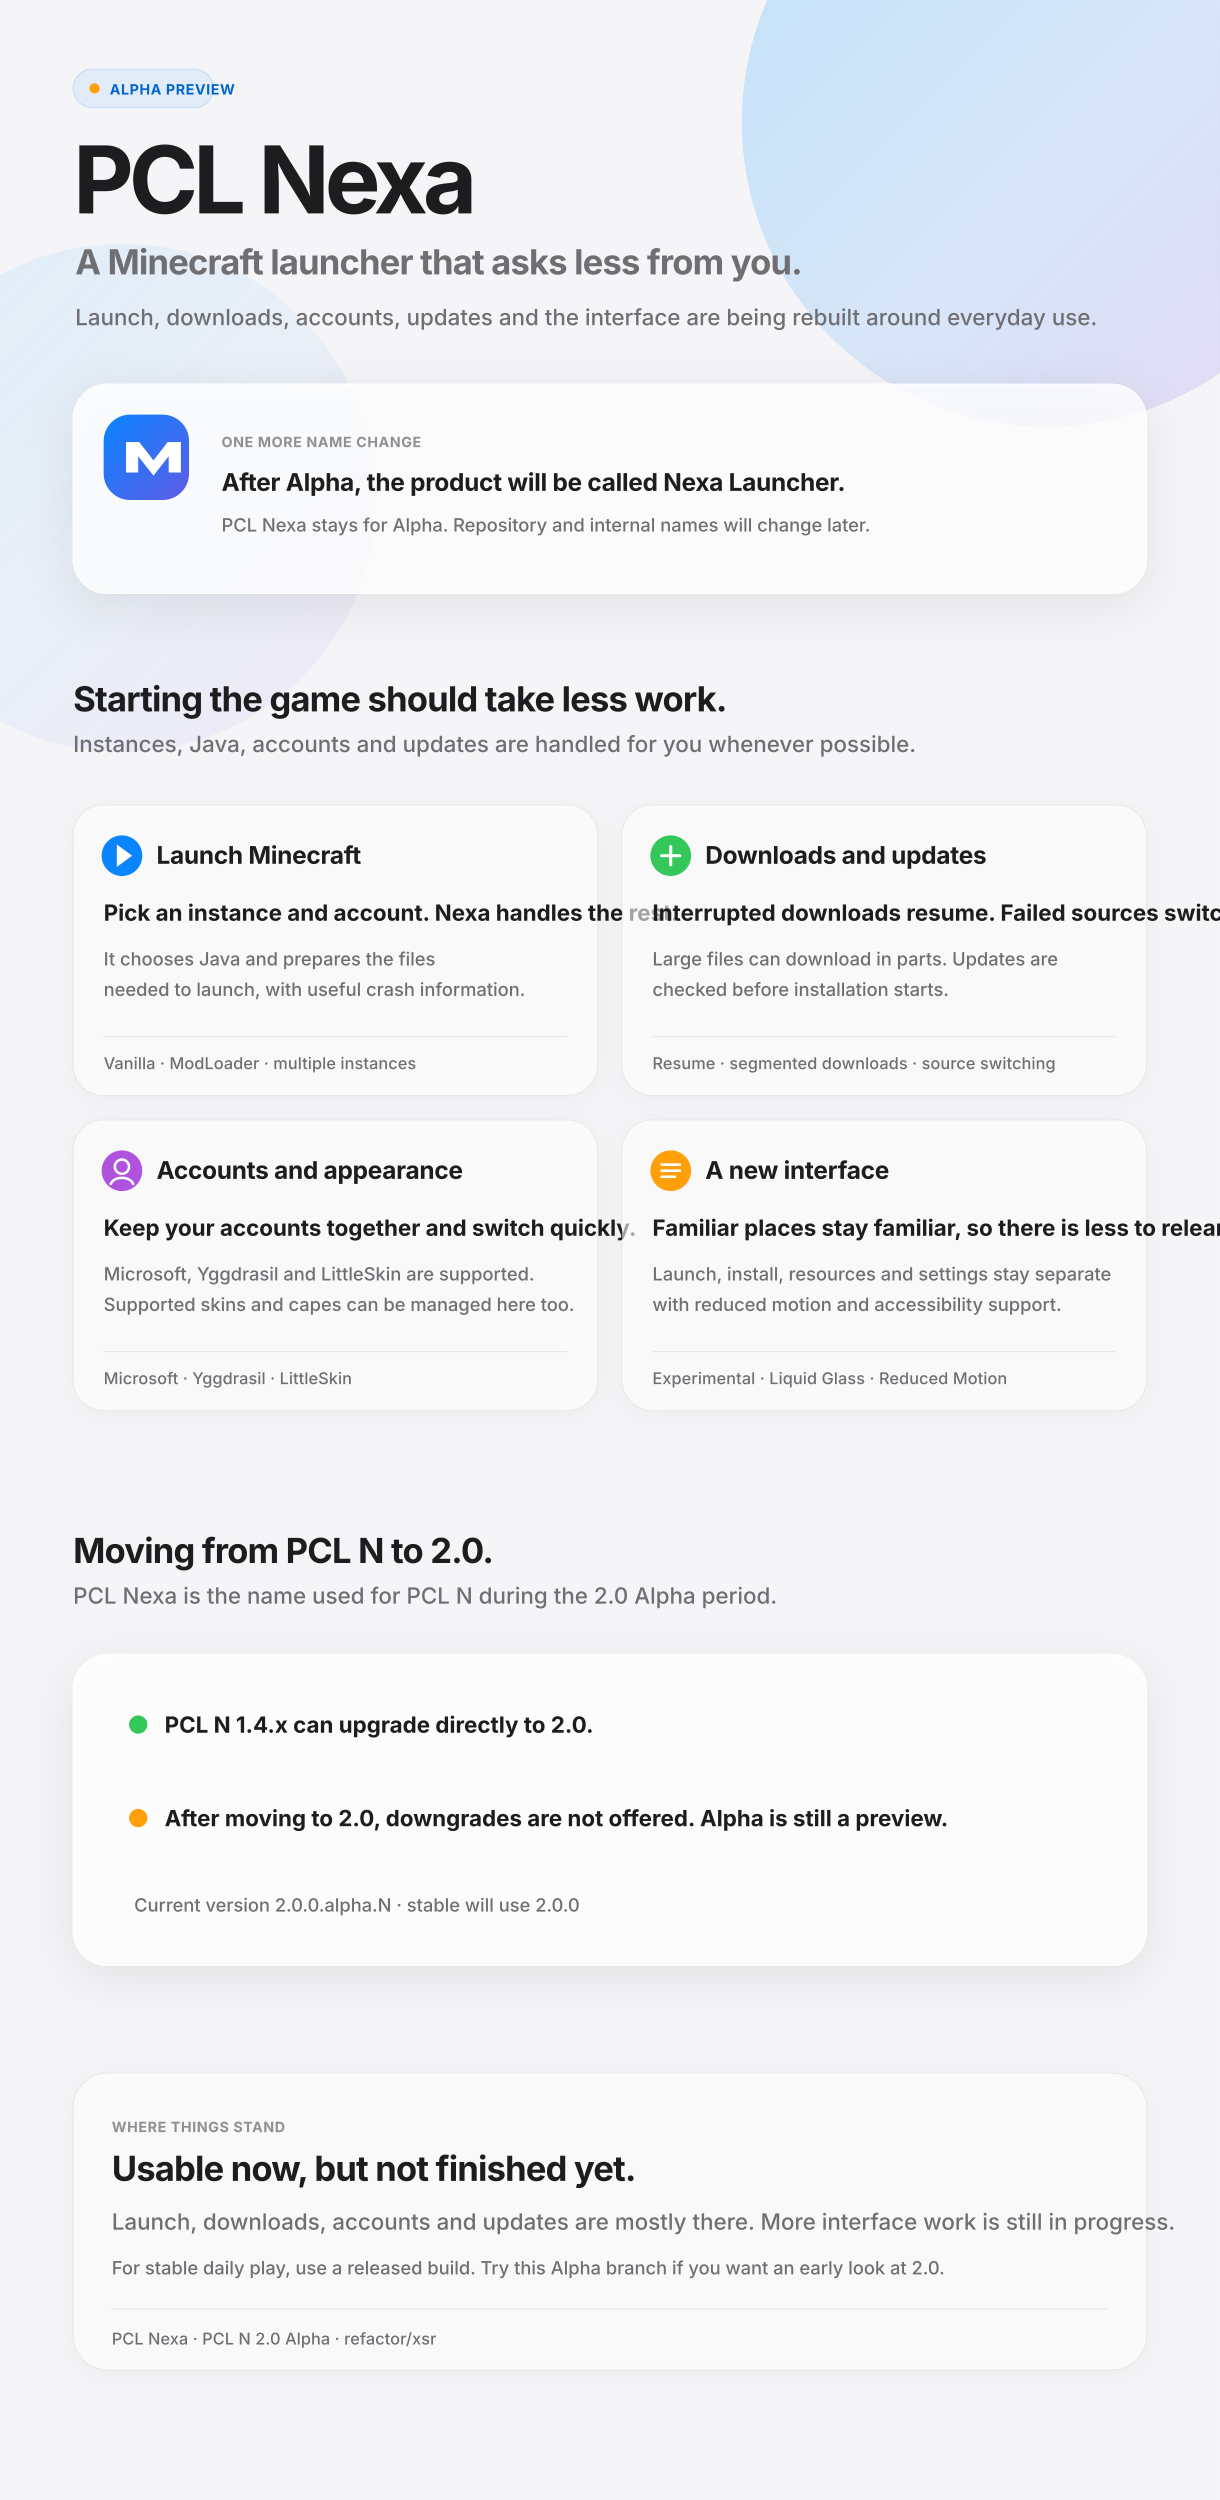
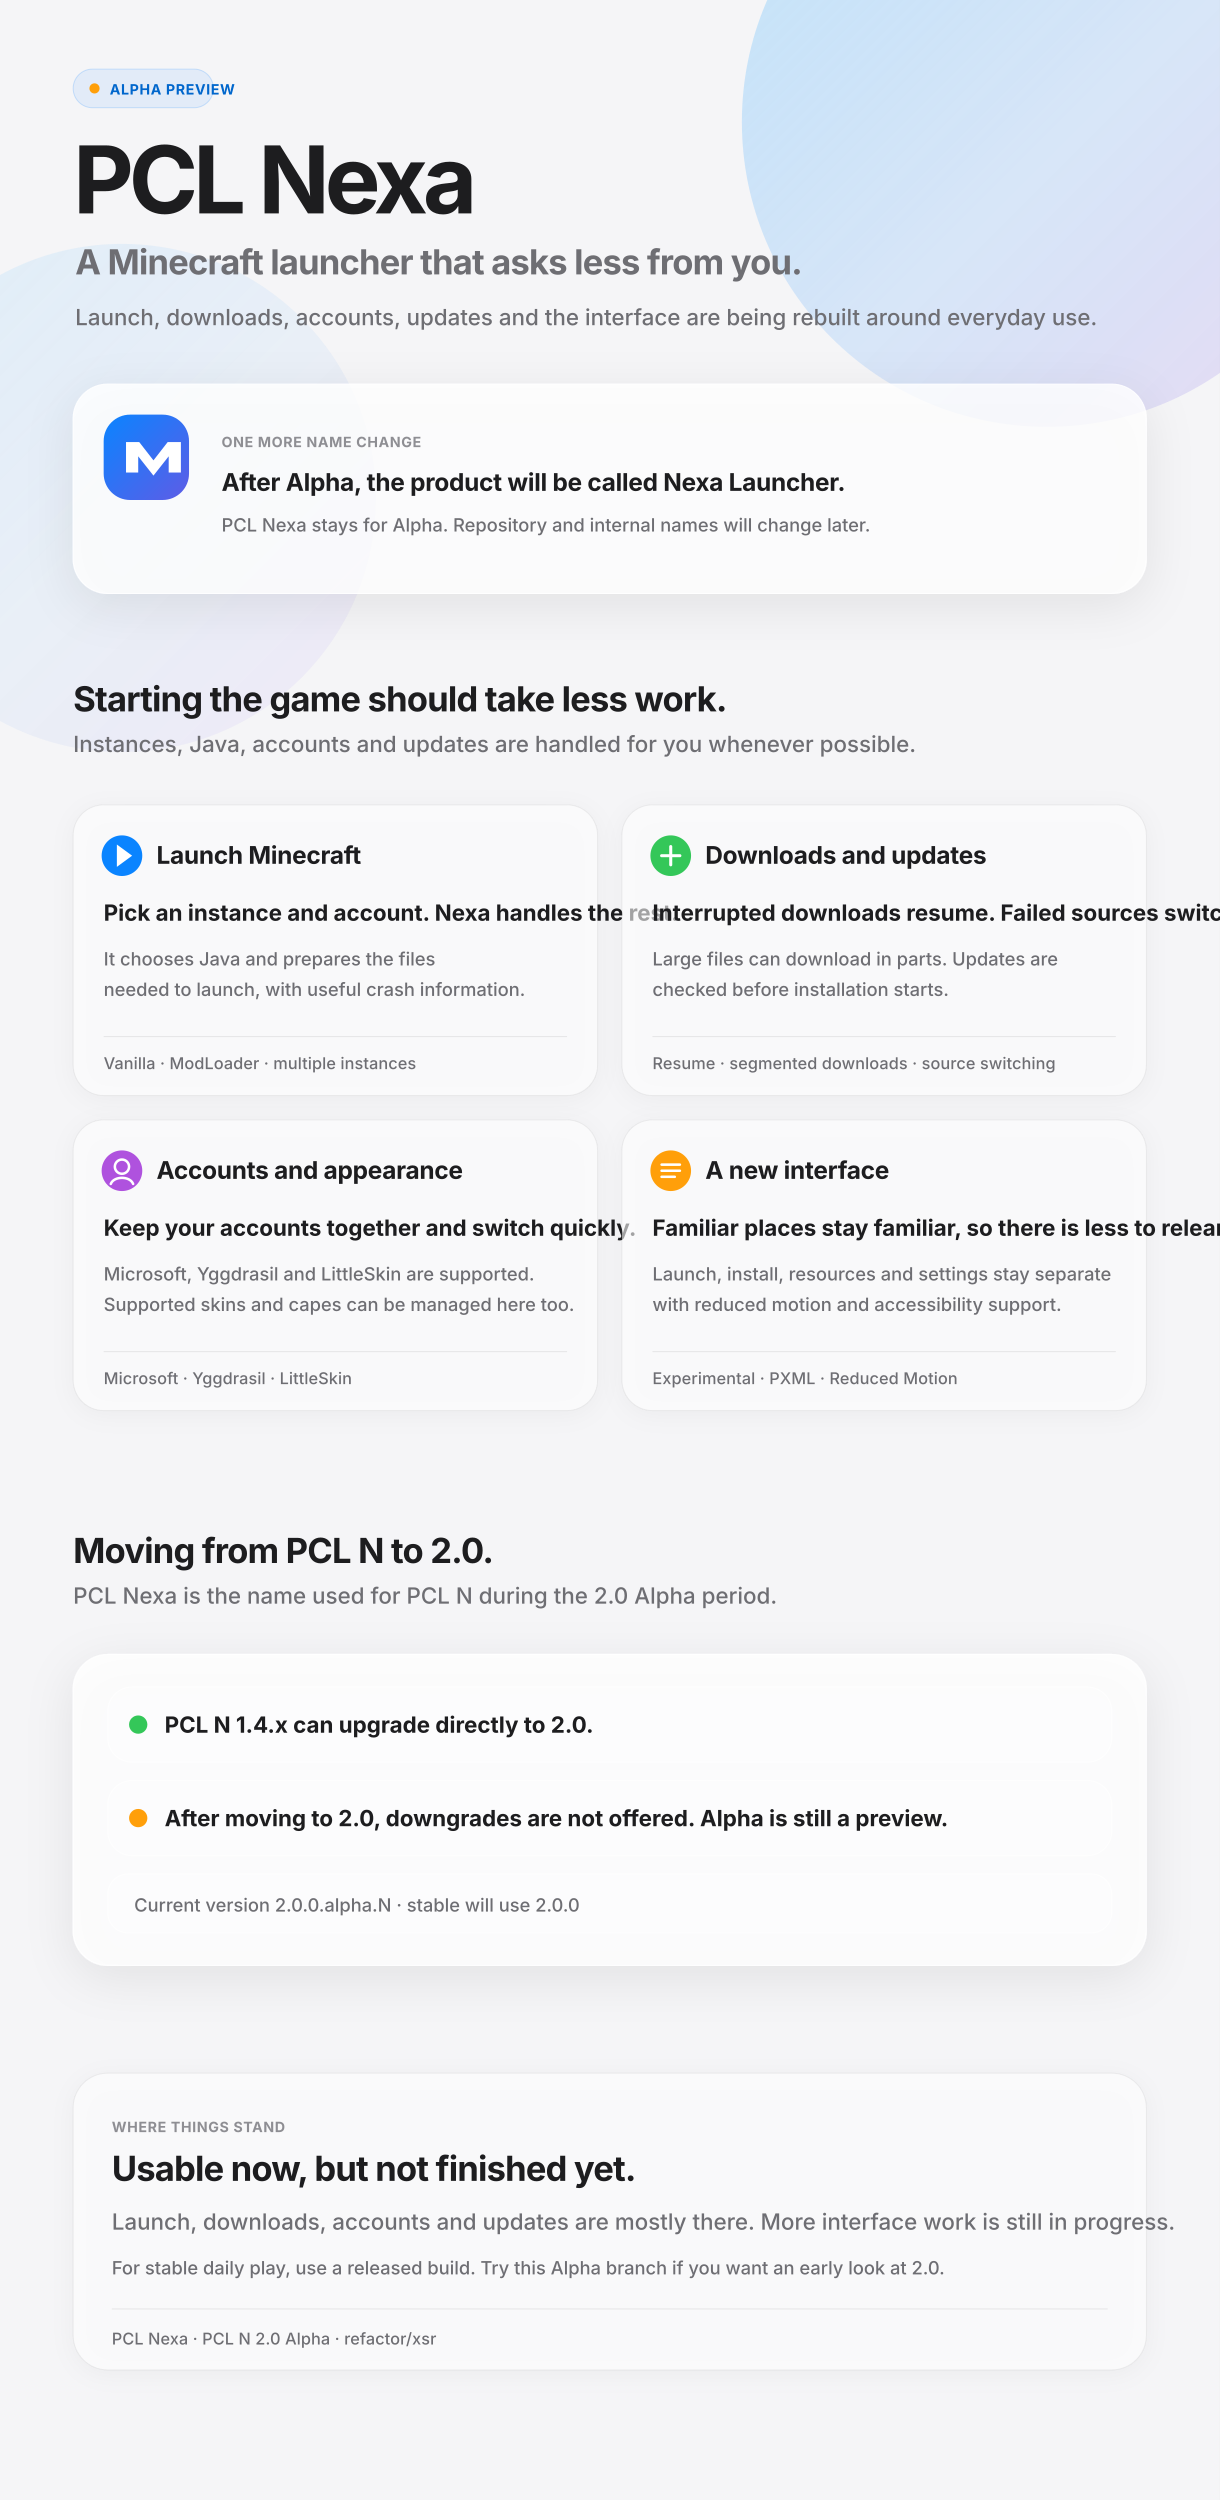
<svg xmlns="http://www.w3.org/2000/svg" width="1200" height="2460" viewBox="0 0 1200 2460" role="img" aria-labelledby="title desc">
  <defs>
    <linearGradient id="heroGlow" x1="0" y1="0" x2="1" y2="1">
      <stop offset="0" stop-color="#5AC8FA" stop-opacity="0.30" />
      <stop offset="0.52" stop-color="#007AFF" stop-opacity="0.12" />
      <stop offset="1" stop-color="#AF52DE" stop-opacity="0.18" />
    </linearGradient>
    <linearGradient id="accentGradient" x1="0" y1="0" x2="1" y2="1">
      <stop offset="0" stop-color="#0A84FF" />
      <stop offset="1" stop-color="#5E5CE6" />
    </linearGradient>
    <filter id="shadow" x="-30%" y="-30%" width="160%" height="160%">
      <feDropShadow dx="0" dy="12" stdDeviation="24" flood-color="#000000" flood-opacity="0.10" />
    </filter>
    <filter id="softShadow" x="-30%" y="-30%" width="160%" height="160%">
      <feDropShadow dx="0" dy="4" stdDeviation="12" flood-color="#000000" flood-opacity="0.07" />
    </filter>
    <style>
      svg { font-family: -apple-system, BlinkMacSystemFont, "SF Pro Display", "SF Pro Text", "Segoe UI", "PingFang SC", "Microsoft JhengHei", "Microsoft YaHei", sans-serif; }
      .bg { fill:#F5F5F7; }
      .surface { fill:#FFFFFF; fill-opacity:.80; stroke:#FFFFFF; stroke-opacity:.92; }
      .surface2 { fill:#FFFFFF; fill-opacity:.58; stroke:#000000; stroke-opacity:.055; }
      .surface3 { fill:#FFFFFF; fill-opacity:.36; stroke:#FFFFFF; stroke-opacity:.75; }
      .text { fill:#1D1D1F; }
      .secondary { fill:#6E6E73; }
      .tertiary { fill:#8E8E93; }
      .rule { stroke:#000000; stroke-opacity:.075; }
      .success { fill:#34C759; }
      .warning { fill:#FF9F0A; }
      .chip { fill:#007AFF; fill-opacity:.08; stroke:#007AFF; stroke-opacity:.18; }
      .chipText { fill:#0066CC; }
      .title { font-size:92px; font-weight:700; letter-spacing:-4.8px; }
      .h2 { font-size:34px; font-weight:700; letter-spacing:-.8px; }
      .h3 { font-size:24px; font-weight:650; letter-spacing:-.25px; }
      .body { font-size:22px; font-weight:450; }
      .bodyStrong { font-size:22px; font-weight:650; }
      .small { font-size:18px; font-weight:500; }
      .caption { font-size:16px; font-weight:550; letter-spacing:.10px; }
      .micro { font-size:14px; font-weight:650; letter-spacing:.6px; }
      @media (prefers-color-scheme: dark) {
        .bg { fill:#000000; }
        .surface { fill:#1C1C1E; fill-opacity:.76; stroke:#FFFFFF; stroke-opacity:.13; }
        .surface2 { fill:#2C2C2E; fill-opacity:.62; stroke:#FFFFFF; stroke-opacity:.08; }
        .surface3 { fill:#2C2C2E; fill-opacity:.36; stroke:#FFFFFF; stroke-opacity:.12; }
        .text { fill:#F5F5F7; }
        .secondary { fill:#AEAEB2; }
        .tertiary { fill:#8E8E93; }
        .rule { stroke:#FFFFFF; stroke-opacity:.10; }
        .chip { fill:#0A84FF; fill-opacity:.14; stroke:#0A84FF; stroke-opacity:.28; }
        .chipText { fill:#64D2FF; }
      }
    </style>
  </defs>
  <rect class="bg" width="1200" height="2460" />
  <circle cx="1030" cy="120" r="300" fill="url(#heroGlow)" />
  <circle cx="120" cy="490" r="250" fill="url(#heroGlow)" opacity=".42" />
  <g transform="translate(72 68)">
    <g>
      <rect width="138" height="38" rx="19" class="chip" />
      <circle cx="21" cy="19" r="5" class="warning" />
      <switch>
        <text systemLanguage="zh-TW,zh-HK,zh-MO,zh-Hant" x="36" y="25" class="micro chipText">ALPHA 預覽</text>
        <text systemLanguage="zh-CN,zh-SG,zh-Hans,zh" x="36" y="25" class="micro chipText">ALPHA 预览</text>
        <text x="36" y="25" class="micro chipText">ALPHA PREVIEW</text>
      </switch>
    </g>
    <text x="0" y="142" class="title text">PCL Nexa</text>
    <switch>
      <text systemLanguage="zh-TW,zh-HK,zh-MO,zh-Hant" x="2" y="202" class="h2 secondary">一個更省心的 Minecraft 啟動器。</text>
      <text systemLanguage="zh-CN,zh-SG,zh-Hans,zh" x="2" y="202" class="h2 secondary">一个更省心的 Minecraft 启动器。</text>
      <text x="2" y="202" class="h2 secondary">A Minecraft launcher that asks less from you.</text>
    </switch>
    <switch>
      <text systemLanguage="zh-TW,zh-HK,zh-MO,zh-Hant" x="2" y="252" class="body secondary">我們正在重做啟動、下載、帳號、更新和介面。能自動處理的事，就交給啟動器。</text>
      <text systemLanguage="zh-CN,zh-SG,zh-Hans,zh" x="2" y="252" class="body secondary">我们正在重做启动、下载、账号、更新和界面。能自动处理的事，就交给启动器。</text>
      <text x="2" y="252" class="body secondary">Launch, downloads, accounts, updates and the interface are being rebuilt around everyday use.</text>
    </switch>
    <g transform="translate(0 310)">
      <rect width="1056" height="206" rx="34" class="surface" filter="url(#shadow)" />
      <g transform="translate(30 30)">
        <rect width="84" height="84" rx="26" fill="url(#accentGradient)" />
        <path d="M22 57V27h13l14 18 14-18h13v30H64V41L49 60 34 41v16z" fill="white" />
      </g>
      <switch>
        <text systemLanguage="zh-TW,zh-HK,zh-MO,zh-Hant" x="146" y="62" class="micro tertiary">名稱還會再變一次</text>
        <text systemLanguage="zh-CN,zh-SG,zh-Hans,zh" x="146" y="62" class="micro tertiary">名字还会再变一次</text>
        <text x="146" y="62" class="micro tertiary">ONE MORE NAME CHANGE</text>
      </switch>
      <switch>
        <text systemLanguage="zh-TW,zh-HK,zh-MO,zh-Hant" x="146" y="105" class="h3 text">Alpha 結束後，產品會正式改名為 Nexa Launcher。</text>
        <text systemLanguage="zh-CN,zh-SG,zh-Hans,zh" x="146" y="105" class="h3 text">Alpha 结束后，产品会正式改名为 Nexa Launcher。</text>
        <text x="146" y="105" class="h3 text">After Alpha, the product will be called Nexa Launcher.</text>
      </switch>
      <switch>
        <text systemLanguage="zh-TW,zh-HK,zh-MO,zh-Hant" x="146" y="145" class="small secondary">Alpha 期間繼續使用 PCL Nexa。倉庫和內部名稱會在後面慢慢調整。</text>
        <text systemLanguage="zh-CN,zh-SG,zh-Hans,zh" x="146" y="145" class="small secondary">Alpha 期间继续使用 PCL Nexa。仓库和内部名称会在后面慢慢调整。</text>
        <text x="146" y="145" class="small secondary">PCL Nexa stays for Alpha. Repository and internal names will change later.</text>
      </switch>
    </g>
  </g>
  <g transform="translate(72 700)">
    <switch>
      <text systemLanguage="zh-TW,zh-HK,zh-MO,zh-Hant" x="0" y="0" class="h2 text">日常啟動遊戲，應該少操點心。</text>
      <text systemLanguage="zh-CN,zh-SG,zh-Hans,zh" x="0" y="0" class="h2 text">日常启动游戏，应该少操点心。</text>
      <text x="0" y="0" class="h2 text">Starting the game should take less work.</text>
    </switch>
    <switch>
      <text systemLanguage="zh-TW,zh-HK,zh-MO,zh-Hant" x="0" y="40" class="body secondary">實例、Java、帳號和更新，能自動處理的就交給啟動器。</text>
      <text systemLanguage="zh-CN,zh-SG,zh-Hans,zh" x="0" y="40" class="body secondary">实例、Java、账号和更新，能自动处理的就交给启动器。</text>
      <text x="0" y="40" class="body secondary">Instances, Java, accounts and updates are handled for you whenever possible.</text>
    </switch>
    <g transform="translate(0 92)">
      <rect width="516" height="286" rx="30" class="surface2" filter="url(#softShadow)" />
      <circle cx="48" cy="50" r="20" fill="#0A84FF" />
      <path d="M43 39l15 11-15 11z" fill="white" />
      <switch>
        <text systemLanguage="zh-TW,zh-HK,zh-MO,zh-Hant" x="82" y="58" class="h3 text">啟動 Minecraft</text>
        <text systemLanguage="zh-CN,zh-SG,zh-Hans,zh" x="82" y="58" class="h3 text">启动 Minecraft</text>
        <text x="82" y="58" class="h3 text">Launch Minecraft</text>
      </switch>
      <switch>
        <text systemLanguage="zh-TW,zh-HK,zh-MO,zh-Hant" x="30" y="114" class="bodyStrong text">選好實例和帳號，剩下的交給啟動器。</text>
        <text systemLanguage="zh-CN,zh-SG,zh-Hans,zh" x="30" y="114" class="bodyStrong text">选好实例和账号，剩下的交给启动器。</text>
        <text x="30" y="114" class="bodyStrong text">Pick an instance and account. Nexa handles the rest.</text>
      </switch>
      <switch>
        <text systemLanguage="zh-TW,zh-HK,zh-MO,zh-Hant" x="30" y="158" class="small secondary">它會找出需要的 Java，準備資源和依賴，</text>
        <text systemLanguage="zh-CN,zh-SG,zh-Hans,zh" x="30" y="158" class="small secondary">它会找出需要的 Java，准备资源和依赖，</text>
        <text x="30" y="158" class="small secondary">It chooses Java and prepares the files</text>
      </switch>
      <switch>
        <text systemLanguage="zh-TW,zh-HK,zh-MO,zh-Hant" x="30" y="188" class="small secondary">遊戲崩潰時也會留下資訊方便排查。</text>
        <text systemLanguage="zh-CN,zh-SG,zh-Hans,zh" x="30" y="188" class="small secondary">游戏崩溃时也会留下信息方便排查。</text>
        <text x="30" y="188" class="small secondary">needed to launch, with useful crash information.</text>
      </switch>
      <line x1="30" y1="228" x2="486" y2="228" class="rule" />
      <switch>
        <text systemLanguage="zh-TW,zh-HK,zh-MO,zh-Hant" x="30" y="260" class="caption secondary">原版 · ModLoader · 多實例</text>
        <text systemLanguage="zh-CN,zh-SG,zh-Hans,zh" x="30" y="260" class="caption secondary">原版 · ModLoader · 多实例</text>
        <text x="30" y="260" class="caption secondary">Vanilla · ModLoader · multiple instances</text>
      </switch>
    </g>
    <g transform="translate(540 92)">
      <rect width="516" height="286" rx="30" class="surface2" filter="url(#softShadow)" />
      <circle cx="48" cy="50" r="20" fill="#34C759" />
      <path d="M39 50h18M48 41v18" stroke="white" stroke-width="3" stroke-linecap="round" />
      <switch>
        <text systemLanguage="zh-TW,zh-HK,zh-MO,zh-Hant" x="82" y="58" class="h3 text">下載和更新</text>
        <text systemLanguage="zh-CN,zh-SG,zh-Hans,zh" x="82" y="58" class="h3 text">下载和更新</text>
        <text x="82" y="58" class="h3 text">Downloads and updates</text>
      </switch>
      <switch>
        <text systemLanguage="zh-TW,zh-HK,zh-MO,zh-Hant" x="30" y="114" class="bodyStrong text">下載中斷了能繼續，來源掛了會自動換。</text>
        <text systemLanguage="zh-CN,zh-SG,zh-Hans,zh" x="30" y="114" class="bodyStrong text">下载中断了能继续，来源挂了会自动换。</text>
        <text x="30" y="114" class="bodyStrong text">Interrupted downloads resume. Failed sources switch.</text>
      </switch>
      <switch>
        <text systemLanguage="zh-TW,zh-HK,zh-MO,zh-Hant" x="30" y="158" class="small secondary">大檔案可以分段下載。更新下載完後，</text>
        <text systemLanguage="zh-CN,zh-SG,zh-Hans,zh" x="30" y="158" class="small secondary">大文件可以分段下载。更新下载完后，</text>
        <text x="30" y="158" class="small secondary">Large files can download in parts. Updates are</text>
      </switch>
      <switch>
        <text systemLanguage="zh-TW,zh-HK,zh-MO,zh-Hant" x="30" y="188" class="small secondary">啟動器會先檢查檔案，再開始安裝。</text>
        <text systemLanguage="zh-CN,zh-SG,zh-Hans,zh" x="30" y="188" class="small secondary">启动器会先检查文件，再开始安装。</text>
        <text x="30" y="188" class="small secondary">checked before installation starts.</text>
      </switch>
      <line x1="30" y1="228" x2="486" y2="228" class="rule" />
      <switch>
        <text systemLanguage="zh-TW,zh-HK,zh-MO,zh-Hant" x="30" y="260" class="caption secondary">續傳 · 分段下載 · 自動換源</text>
        <text systemLanguage="zh-CN,zh-SG,zh-Hans,zh" x="30" y="260" class="caption secondary">续传 · 分段下载 · 自动换源</text>
        <text x="30" y="260" class="caption secondary">Resume · segmented downloads · source switching</text>
      </switch>
    </g>
    <g transform="translate(0 402)">
      <rect width="516" height="286" rx="30" class="surface2" filter="url(#softShadow)" />
      <circle cx="48" cy="50" r="20" fill="#AF52DE" />
      <circle cx="48" cy="46" r="7" fill="none" stroke="white" stroke-width="2.5" />
      <path d="M37 63c3-8 19-8 22 0" fill="none" stroke="white" stroke-width="2.5" stroke-linecap="round" />
      <switch>
        <text systemLanguage="zh-TW,zh-HK,zh-MO,zh-Hant" x="82" y="58" class="h3 text">帳號和外觀</text>
        <text systemLanguage="zh-CN,zh-SG,zh-Hans,zh" x="82" y="58" class="h3 text">账号和外观</text>
        <text x="82" y="58" class="h3 text">Accounts and appearance</text>
      </switch>
      <switch>
        <text systemLanguage="zh-TW,zh-HK,zh-MO,zh-Hant" x="30" y="114" class="bodyStrong text">常用帳號放在一起，切換時不用來回找。</text>
        <text systemLanguage="zh-CN,zh-SG,zh-Hans,zh" x="30" y="114" class="bodyStrong text">常用账号放在一起，切换时不用来回找。</text>
        <text x="30" y="114" class="bodyStrong text">Keep your accounts together and switch quickly.</text>
      </switch>
      <switch>
        <text systemLanguage="zh-TW,zh-HK,zh-MO,zh-Hant" x="30" y="158" class="small secondary">支援 Microsoft、Yggdrasil 和 LittleSkin。</text>
        <text systemLanguage="zh-CN,zh-SG,zh-Hans,zh" x="30" y="158" class="small secondary">支持 Microsoft、Yggdrasil 和 LittleSkin。</text>
        <text x="30" y="158" class="small secondary">Microsoft, Yggdrasil and LittleSkin are supported.</text>
      </switch>
      <switch>
        <text systemLanguage="zh-TW,zh-HK,zh-MO,zh-Hant" x="30" y="188" class="small secondary">支援的皮膚和披風也能在啟動器裡處理。</text>
        <text systemLanguage="zh-CN,zh-SG,zh-Hans,zh" x="30" y="188" class="small secondary">支持的皮肤和披风也能在启动器里处理。</text>
        <text x="30" y="188" class="small secondary">Supported skins and capes can be managed here too.</text>
      </switch>
      <line x1="30" y1="228" x2="486" y2="228" class="rule" />
      <switch>
        <text systemLanguage="zh-TW,zh-HK,zh-MO,zh-Hant" x="30" y="260" class="caption secondary">Microsoft · Yggdrasil · LittleSkin</text>
        <text systemLanguage="zh-CN,zh-SG,zh-Hans,zh" x="30" y="260" class="caption secondary">Microsoft · Yggdrasil · LittleSkin</text>
        <text x="30" y="260" class="caption secondary">Microsoft · Yggdrasil · LittleSkin</text>
      </switch>
    </g>
    <g transform="translate(540 402)">
      <rect width="516" height="286" rx="30" class="surface2" filter="url(#softShadow)" />
      <circle cx="48" cy="50" r="20" fill="#FF9F0A" />
      <path d="M39 44h18M39 50h18M39 56h13" stroke="white" stroke-width="2.5" stroke-linecap="round" />
      <switch>
        <text systemLanguage="zh-TW,zh-HK,zh-MO,zh-Hant" x="82" y="58" class="h3 text">新的介面</text>
        <text systemLanguage="zh-CN,zh-SG,zh-Hans,zh" x="82" y="58" class="h3 text">新的界面</text>
        <text x="82" y="58" class="h3 text">A new interface</text>
      </switch>
      <switch>
        <text systemLanguage="zh-TW,zh-HK,zh-MO,zh-Hant" x="30" y="114" class="bodyStrong text">常用入口還在熟悉的位置，用起來不必重新學。</text>
        <text systemLanguage="zh-CN,zh-SG,zh-Hans,zh" x="30" y="114" class="bodyStrong text">常用入口还在熟悉的位置，用起来不必重新学。</text>
        <text x="30" y="114" class="bodyStrong text">Familiar places stay familiar, so there is less to relearn.</text>
      </switch>
      <switch>
        <text systemLanguage="zh-TW,zh-HK,zh-MO,zh-Hant" x="30" y="158" class="small secondary">啟動、安裝、資源和設定分開放好，</text>
        <text systemLanguage="zh-CN,zh-SG,zh-Hans,zh" x="30" y="158" class="small secondary">启动、安装、资源和设置分开放好，</text>
        <text x="30" y="158" class="small secondary">Launch, install, resources and settings stay separate</text>
      </switch>
      <switch>
        <text systemLanguage="zh-TW,zh-HK,zh-MO,zh-Hant" x="30" y="188" class="small secondary">也支援減少動態效果和無障礙功能。</text>
        <text systemLanguage="zh-CN,zh-SG,zh-Hans,zh" x="30" y="188" class="small secondary">也支持减少动态效果和无障碍功能。</text>
        <text x="30" y="188" class="small secondary">with reduced motion and accessibility support.</text>
      </switch>
      <line x1="30" y1="228" x2="486" y2="228" class="rule" />
-       <text x="30" y="260" class="caption secondary">Experimental · Liquid Glass · Reduced Motion</text>
+       <text x="30" y="260" class="caption secondary">Experimental · PXML · Reduced Motion</text>
    </g>
  </g>
  <g transform="translate(72 1538)">
    <switch>
      <text systemLanguage="zh-TW,zh-HK,zh-MO,zh-Hant" x="0" y="0" class="h2 text">從 PCL N 升到 2.0。</text>
      <text systemLanguage="zh-CN,zh-SG,zh-Hans,zh" x="0" y="0" class="h2 text">从 PCL N 升到 2.0。</text>
      <text x="0" y="0" class="h2 text">Moving from PCL N to 2.0.</text>
    </switch>
    <switch>
      <text systemLanguage="zh-TW,zh-HK,zh-MO,zh-Hant" x="0" y="40" class="body secondary">PCL Nexa 就是 PCL N 2.0 Alpha 期間使用的名字。</text>
      <text systemLanguage="zh-CN,zh-SG,zh-Hans,zh" x="0" y="40" class="body secondary">PCL Nexa 就是 PCL N 2.0 Alpha 期间使用的名字。</text>
      <text x="0" y="40" class="body secondary">PCL Nexa is the name used for PCL N during the 2.0 Alpha period.</text>
    </switch>
    <g transform="translate(0 90)">
      <rect width="1056" height="306" rx="34" class="surface" filter="url(#shadow)" />
      <g transform="translate(34 32)">
        <rect width="988" height="74" rx="24" class="surface3" />
        <circle cx="30" cy="37" r="9" class="success" />
        <switch>
          <text systemLanguage="zh-TW,zh-HK,zh-MO,zh-Hant" x="56" y="45" class="bodyStrong text">PCL N 1.4.x 可以直接升到 2.0。</text>
          <text systemLanguage="zh-CN,zh-SG,zh-Hans,zh" x="56" y="45" class="bodyStrong text">PCL N 1.4.x 可以直接升到 2.0。</text>
          <text x="56" y="45" class="bodyStrong text">PCL N 1.4.x can upgrade directly to 2.0.</text>
        </switch>
      </g>
      <g transform="translate(34 124)">
        <rect width="988" height="74" rx="24" class="surface3" />
        <circle cx="30" cy="37" r="9" class="warning" />
        <switch>
          <text systemLanguage="zh-TW,zh-HK,zh-MO,zh-Hant" x="56" y="45" class="bodyStrong text">升到 2.0 後不提供降級。Alpha 仍然是預覽版本。</text>
          <text systemLanguage="zh-CN,zh-SG,zh-Hans,zh" x="56" y="45" class="bodyStrong text">升到 2.0 后不提供降级。Alpha 仍然是预览版本。</text>
          <text x="56" y="45" class="bodyStrong text">After moving to 2.0, downgrades are not offered. Alpha is still a preview.</text>
        </switch>
      </g>
      <g transform="translate(34 216)">
        <rect width="988" height="58" rx="20" class="surface3" />
        <switch>
          <text systemLanguage="zh-TW,zh-HK,zh-MO,zh-Hant" x="26" y="37" class="small secondary">目前版本 2.0.0.alpha.N · 穩定版會使用 2.0.0</text>
          <text systemLanguage="zh-CN,zh-SG,zh-Hans,zh" x="26" y="37" class="small secondary">目前版本 2.0.0.alpha.N · 稳定版会使用 2.0.0</text>
          <text x="26" y="37" class="small secondary">Current version 2.0.0.alpha.N · stable will use 2.0.0</text>
        </switch>
      </g>
    </g>
  </g>
  <g transform="translate(72 2040)">
    <rect width="1056" height="292" rx="34" class="surface2" filter="url(#softShadow)" />
    <switch>
      <text systemLanguage="zh-TW,zh-HK,zh-MO,zh-Hant" x="38" y="58" class="micro tertiary">現在做到哪裡</text>
      <text systemLanguage="zh-CN,zh-SG,zh-Hans,zh" x="38" y="58" class="micro tertiary">现在做到哪里</text>
      <text x="38" y="58" class="micro tertiary">WHERE THINGS STAND</text>
    </switch>
    <switch>
      <text systemLanguage="zh-TW,zh-HK,zh-MO,zh-Hant" x="38" y="106" class="h2 text">能用了，但還沒做完。</text>
      <text systemLanguage="zh-CN,zh-SG,zh-Hans,zh" x="38" y="106" class="h2 text">能用了，但还没做完。</text>
      <text x="38" y="106" class="h2 text">Usable now, but not finished yet.</text>
    </switch>
    <switch>
      <text systemLanguage="zh-TW,zh-HK,zh-MO,zh-Hant" x="38" y="154" class="body secondary">啟動、下載、帳號和更新已經有主要功能。介面和其他頁面還在繼續補。</text>
      <text systemLanguage="zh-CN,zh-SG,zh-Hans,zh" x="38" y="154" class="body secondary">启动、下载、账号和更新已经有主要功能。界面和其他页面还在继续补。</text>
      <text x="38" y="154" class="body secondary">Launch, downloads, accounts and updates are mostly there. More interface work is still in progress.</text>
    </switch>
    <switch>
      <text systemLanguage="zh-TW,zh-HK,zh-MO,zh-Hant" x="38" y="198" class="small secondary">只想穩定玩遊戲的話，先用正式版。想提前看看 2.0，可以試這個 Alpha 分支。</text>
      <text systemLanguage="zh-CN,zh-SG,zh-Hans,zh" x="38" y="198" class="small secondary">只想稳定玩游戏的话，先用正式版。想提前看看 2.0，可以试这个 Alpha 分支。</text>
      <text x="38" y="198" class="small secondary">For stable daily play, use a released build. Try this Alpha branch if you want an early look at 2.0.</text>
    </switch>
    <line x1="38" y1="232" x2="1018" y2="232" class="rule" />
    <text x="38" y="267" class="caption secondary">PCL Nexa · PCL N 2.0 Alpha · refactor/xsr</text>
  </g>
</svg>
